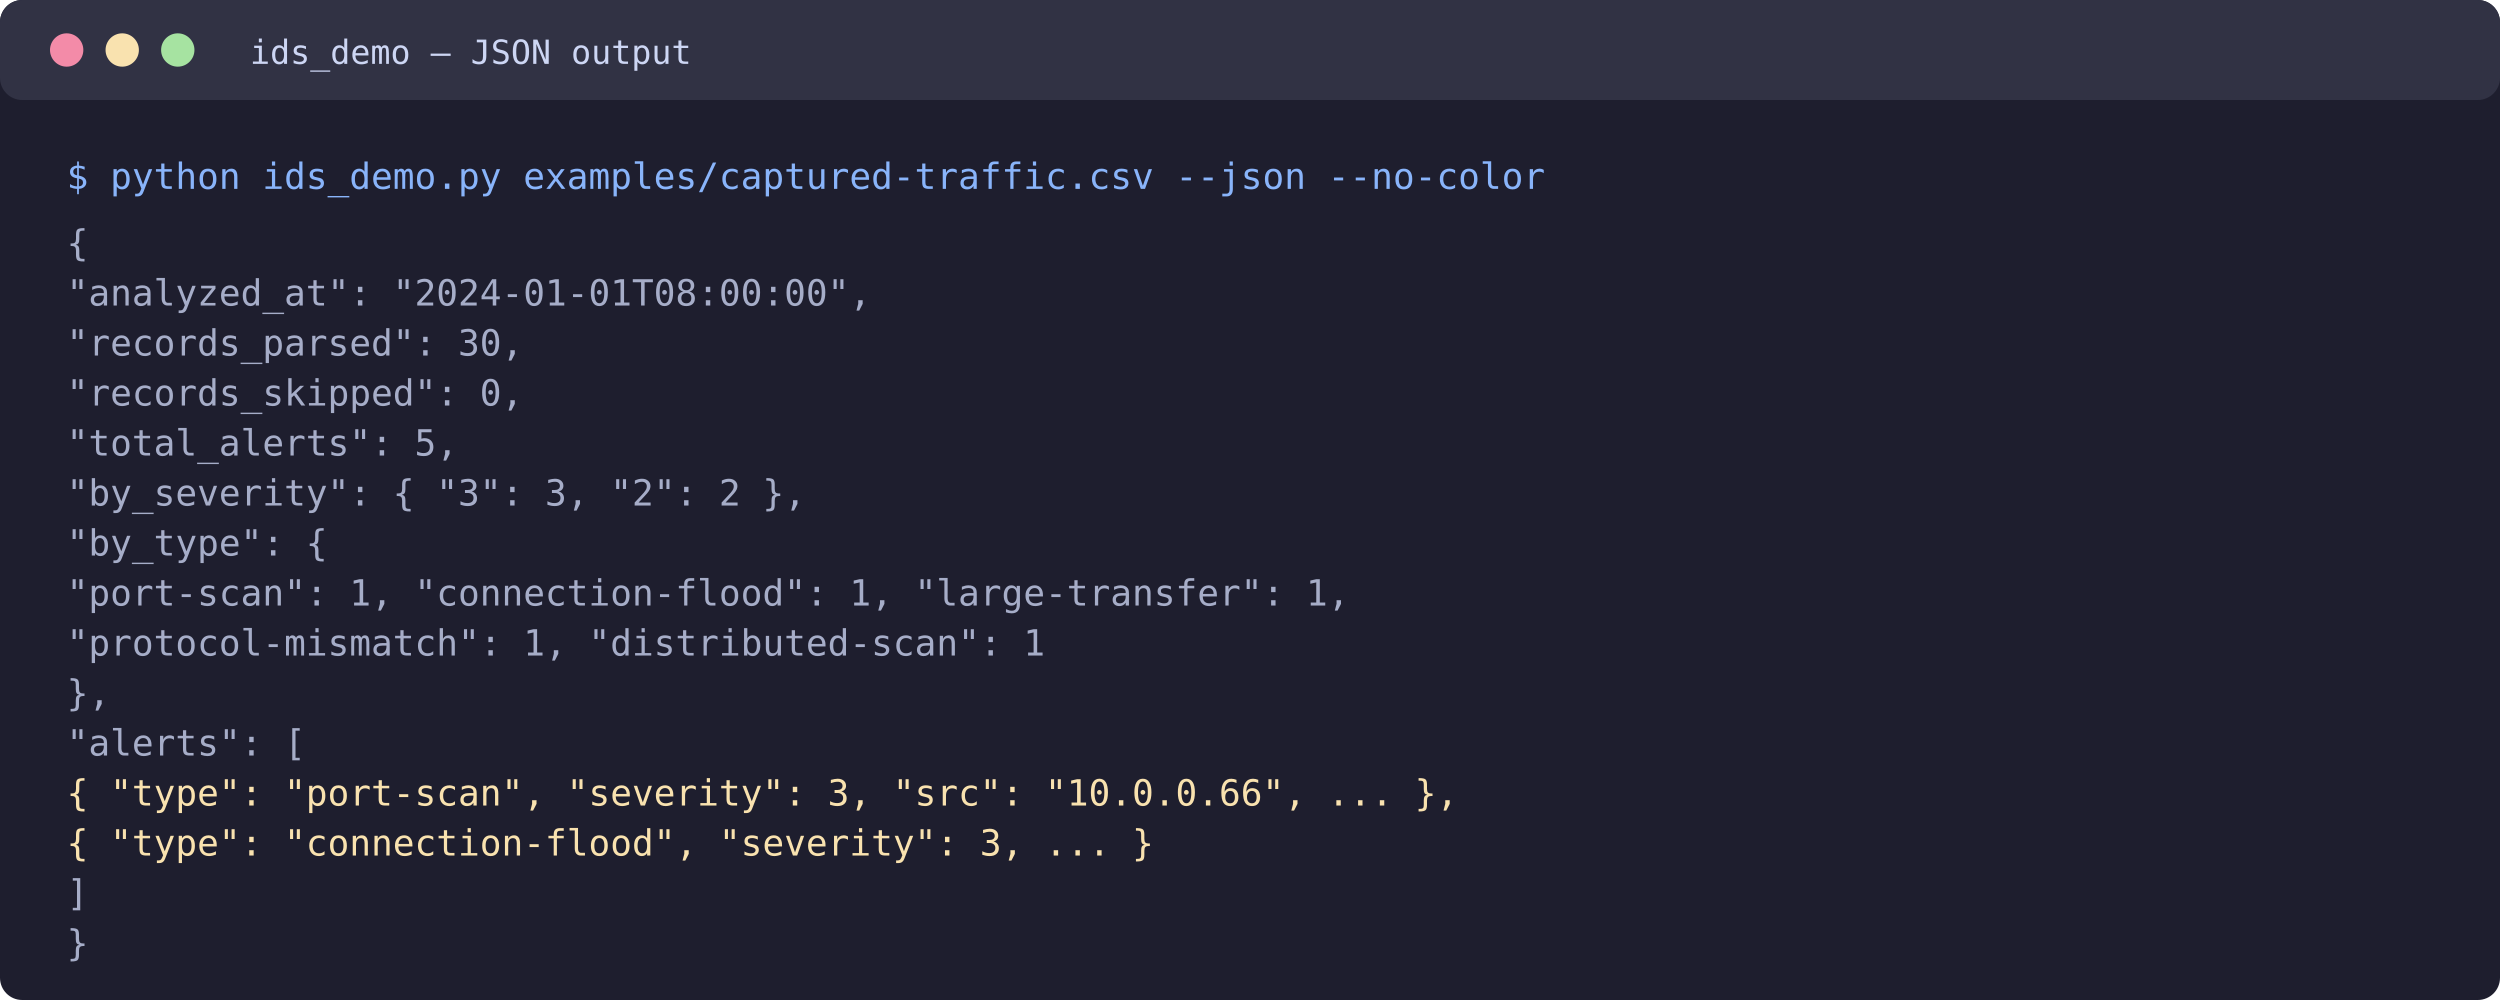
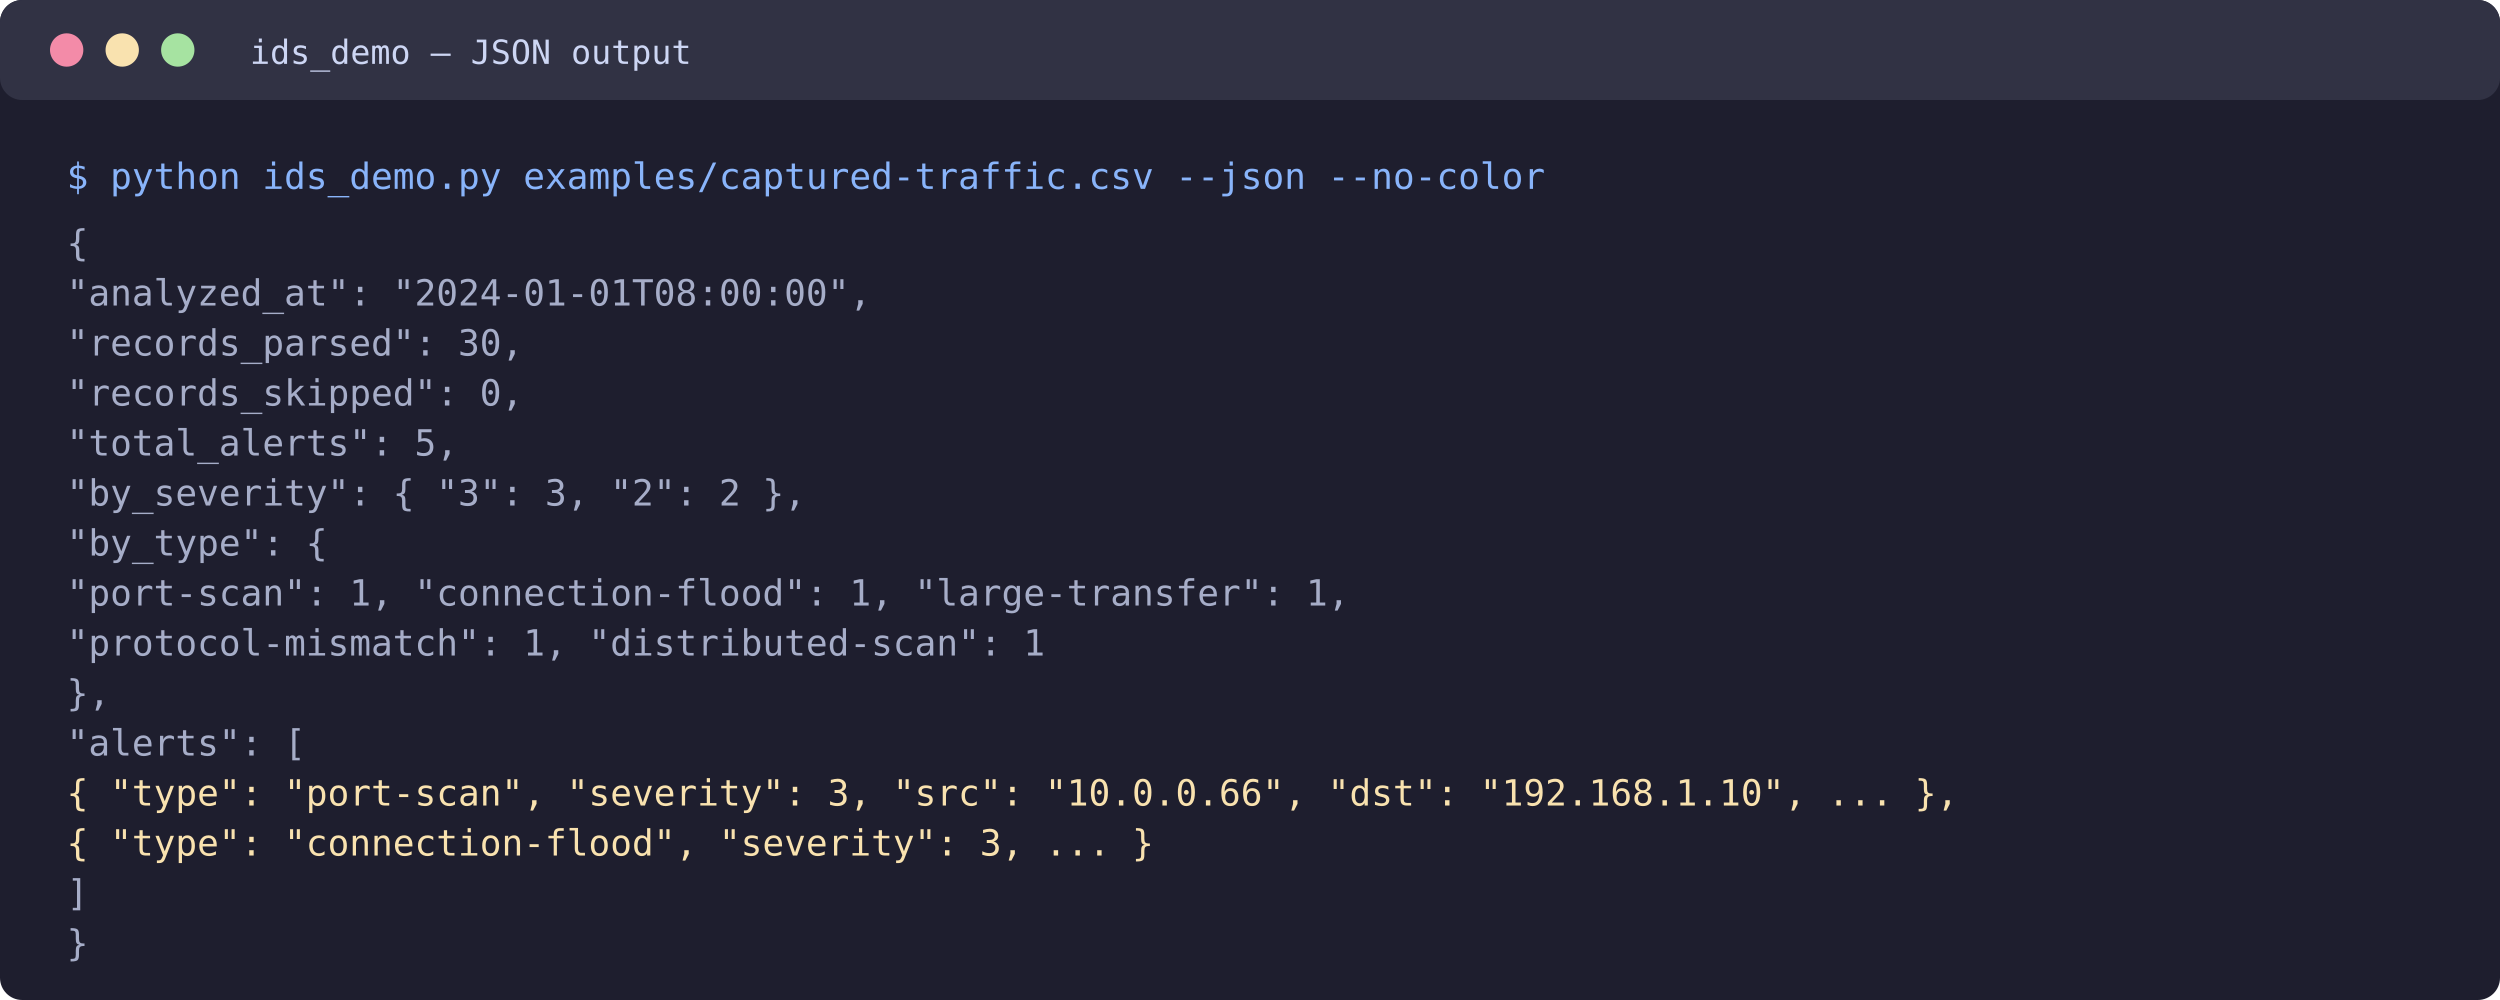
<svg xmlns="http://www.w3.org/2000/svg" width="900" height="360" viewBox="0 0 900 360" font-family="Consolas, Menlo, monospace" font-size="13">
  <rect width="900" height="360" rx="8" fill="#1e1e2e" />
  <rect width="900" height="36" rx="8" fill="#313244" />
  <circle cx="24" cy="18" r="6" fill="#f38ba8" />
  <circle cx="44" cy="18" r="6" fill="#f9e2af" />
  <circle cx="64" cy="18" r="6" fill="#a6e3a1" />
  <text x="90" y="23" fill="#cdd6f4" font-size="12">ids_demo — JSON output</text>
  <text x="24" y="68" fill="#89b4fa">$ python ids_demo.py examples/captured-traffic.csv --json --no-color</text>
  <text x="24" y="92" fill="#a6adc8">{</text>
  <text x="24" y="110" fill="#a6adc8">  "analyzed_at": "2024-01-01T08:00:00",</text>
  <text x="24" y="128" fill="#a6adc8">  "records_parsed": 30,</text>
  <text x="24" y="146" fill="#a6adc8">  "records_skipped": 0,</text>
  <text x="24" y="164" fill="#a6adc8">  "total_alerts": 5,</text>
  <text x="24" y="182" fill="#a6adc8">  "by_severity": { "3": 3, "2": 2 },</text>
  <text x="24" y="200" fill="#a6adc8">  "by_type": {</text>
  <text x="24" y="218" fill="#a6adc8">    "port-scan": 1, "connection-flood": 1, "large-transfer": 1,</text>
  <text x="24" y="236" fill="#a6adc8">    "protocol-mismatch": 1, "distributed-scan": 1</text>
  <text x="24" y="254" fill="#a6adc8">  },</text>
  <text x="24" y="272" fill="#a6adc8">  "alerts": [</text>
-   <text x="24" y="290" fill="#f9e2af">    { "type": "port-scan", "severity": 3, "src": "10.0.0.66", ... },</text>
+   <text x="24" y="290" fill="#f9e2af">    { "type": "port-scan", "severity": 3, "src": "10.0.0.66", "dst": "192.168.1.10", ... },</text>
  <text x="24" y="308" fill="#f9e2af">    { "type": "connection-flood", "severity": 3, ... }</text>
  <text x="24" y="326" fill="#a6adc8">  ]</text>
  <text x="24" y="344" fill="#a6adc8">}</text>
</svg>
